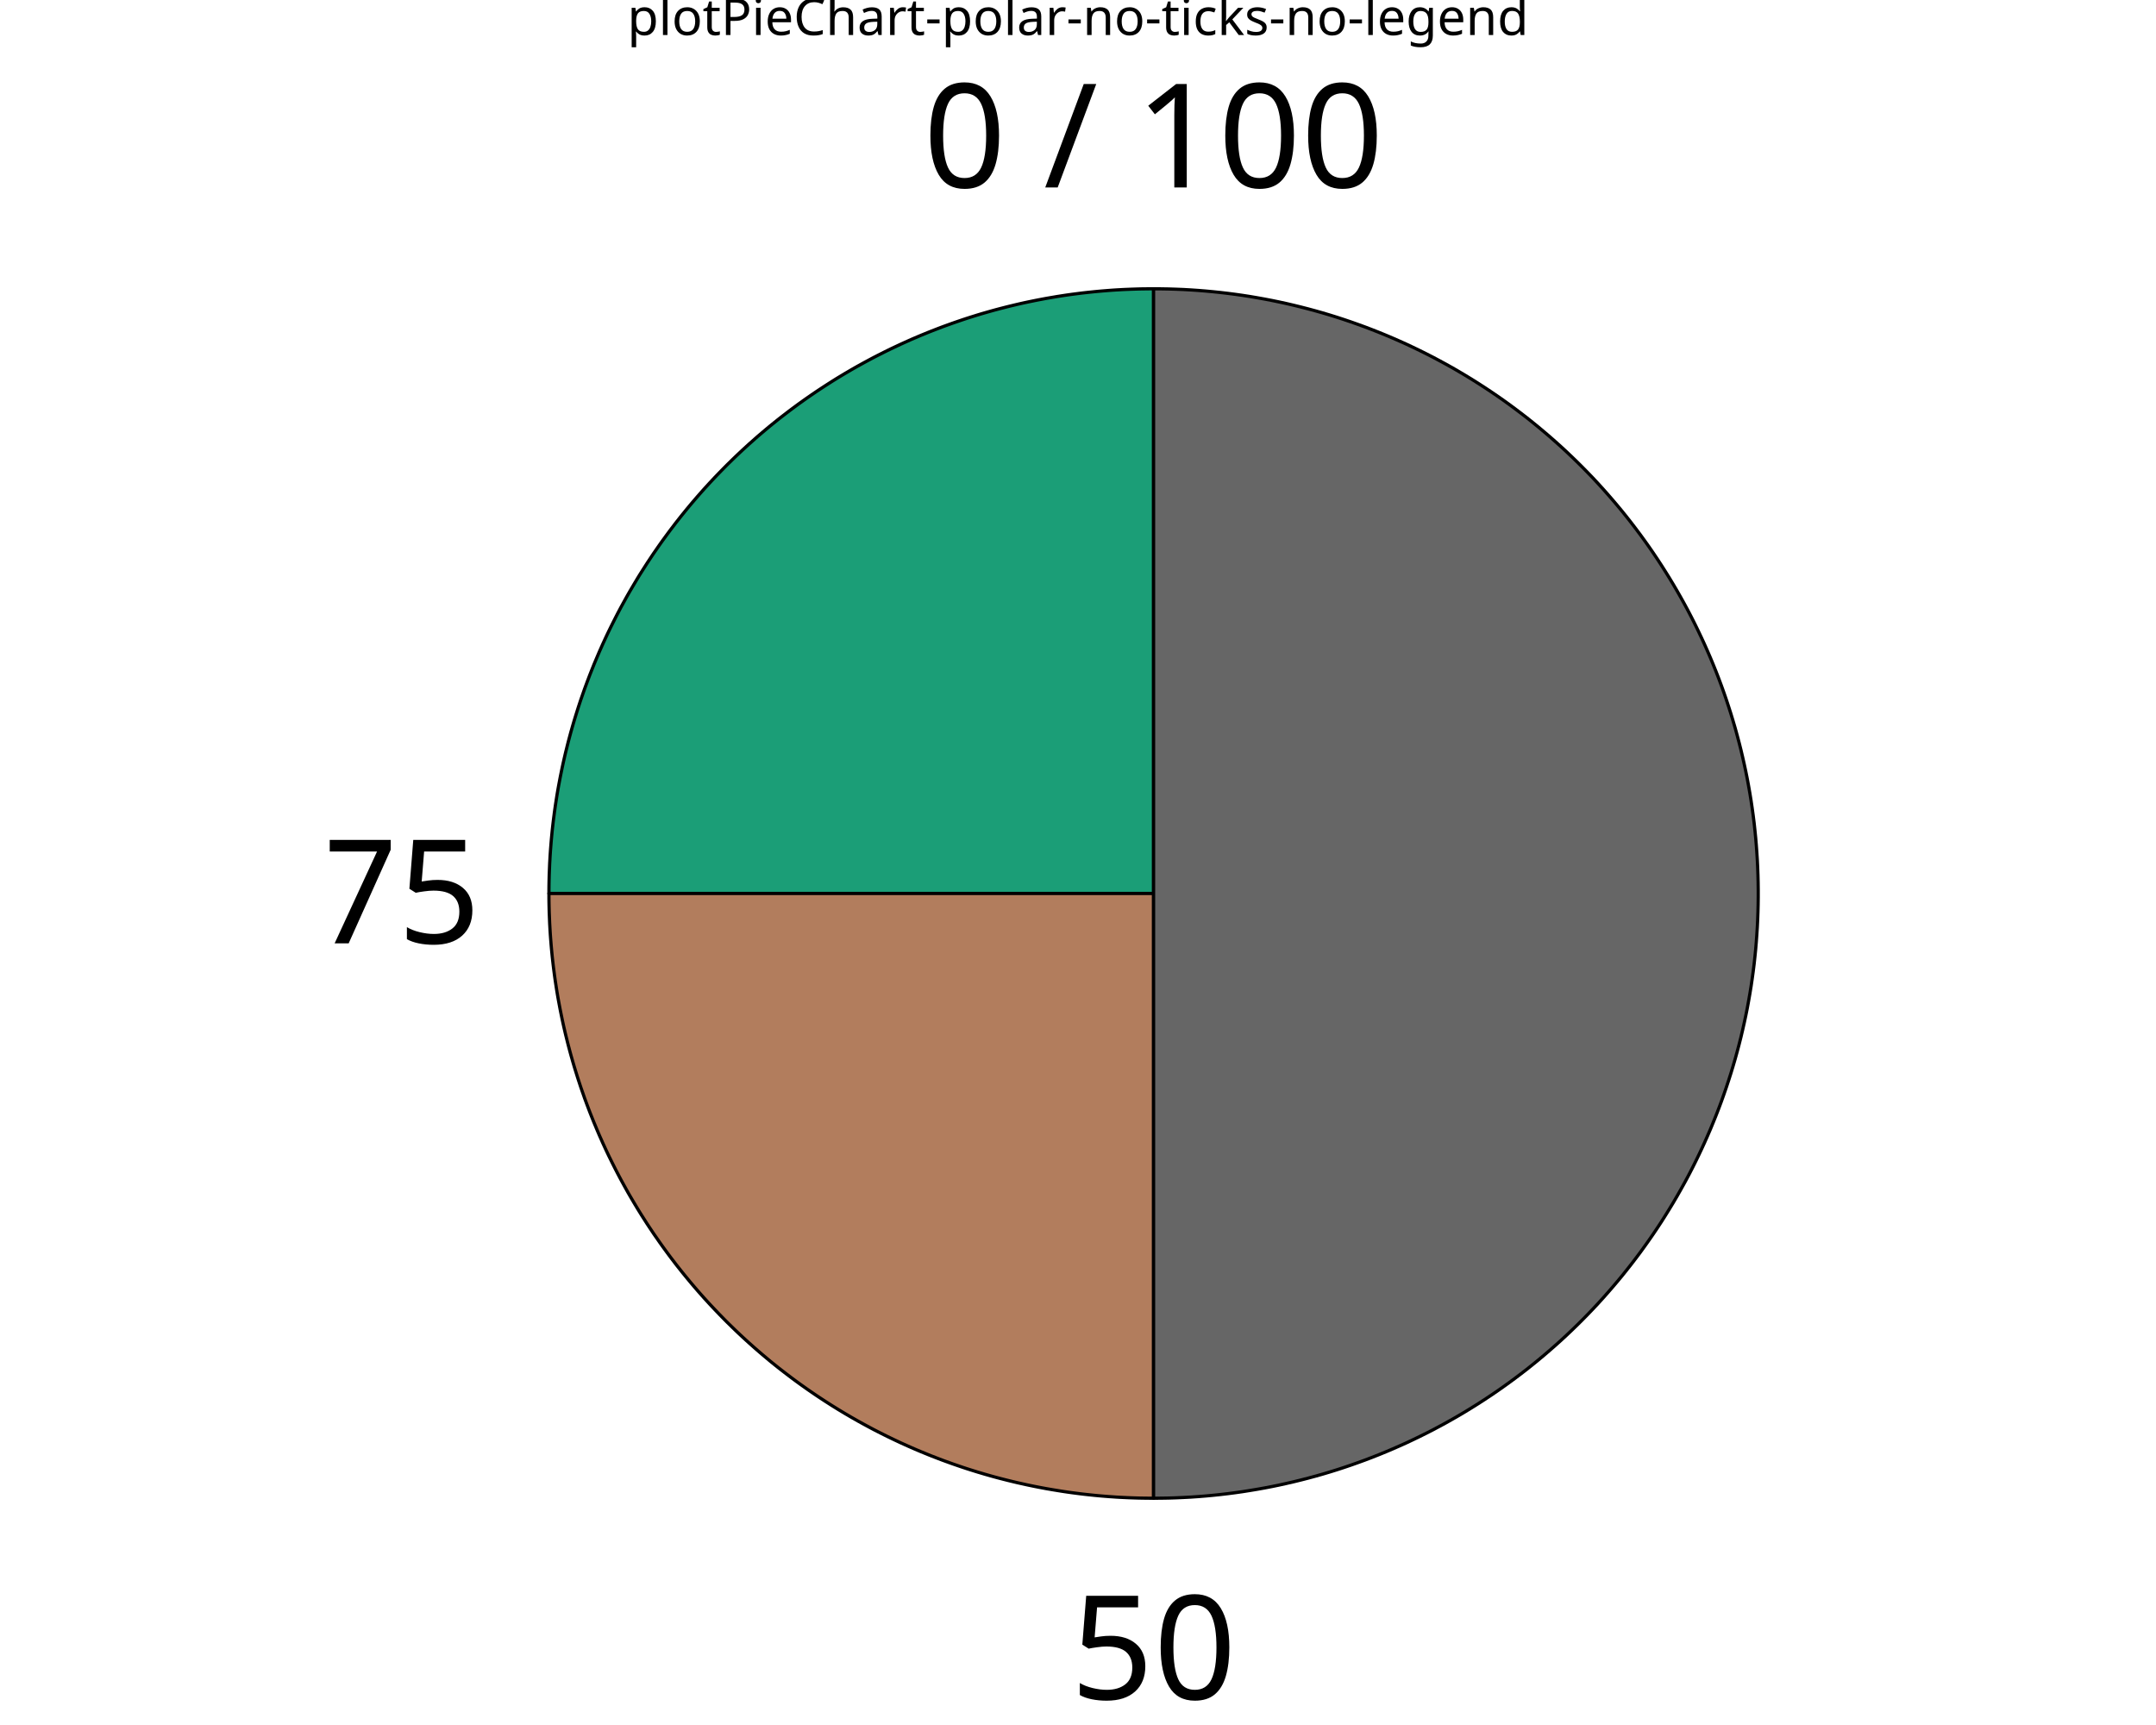
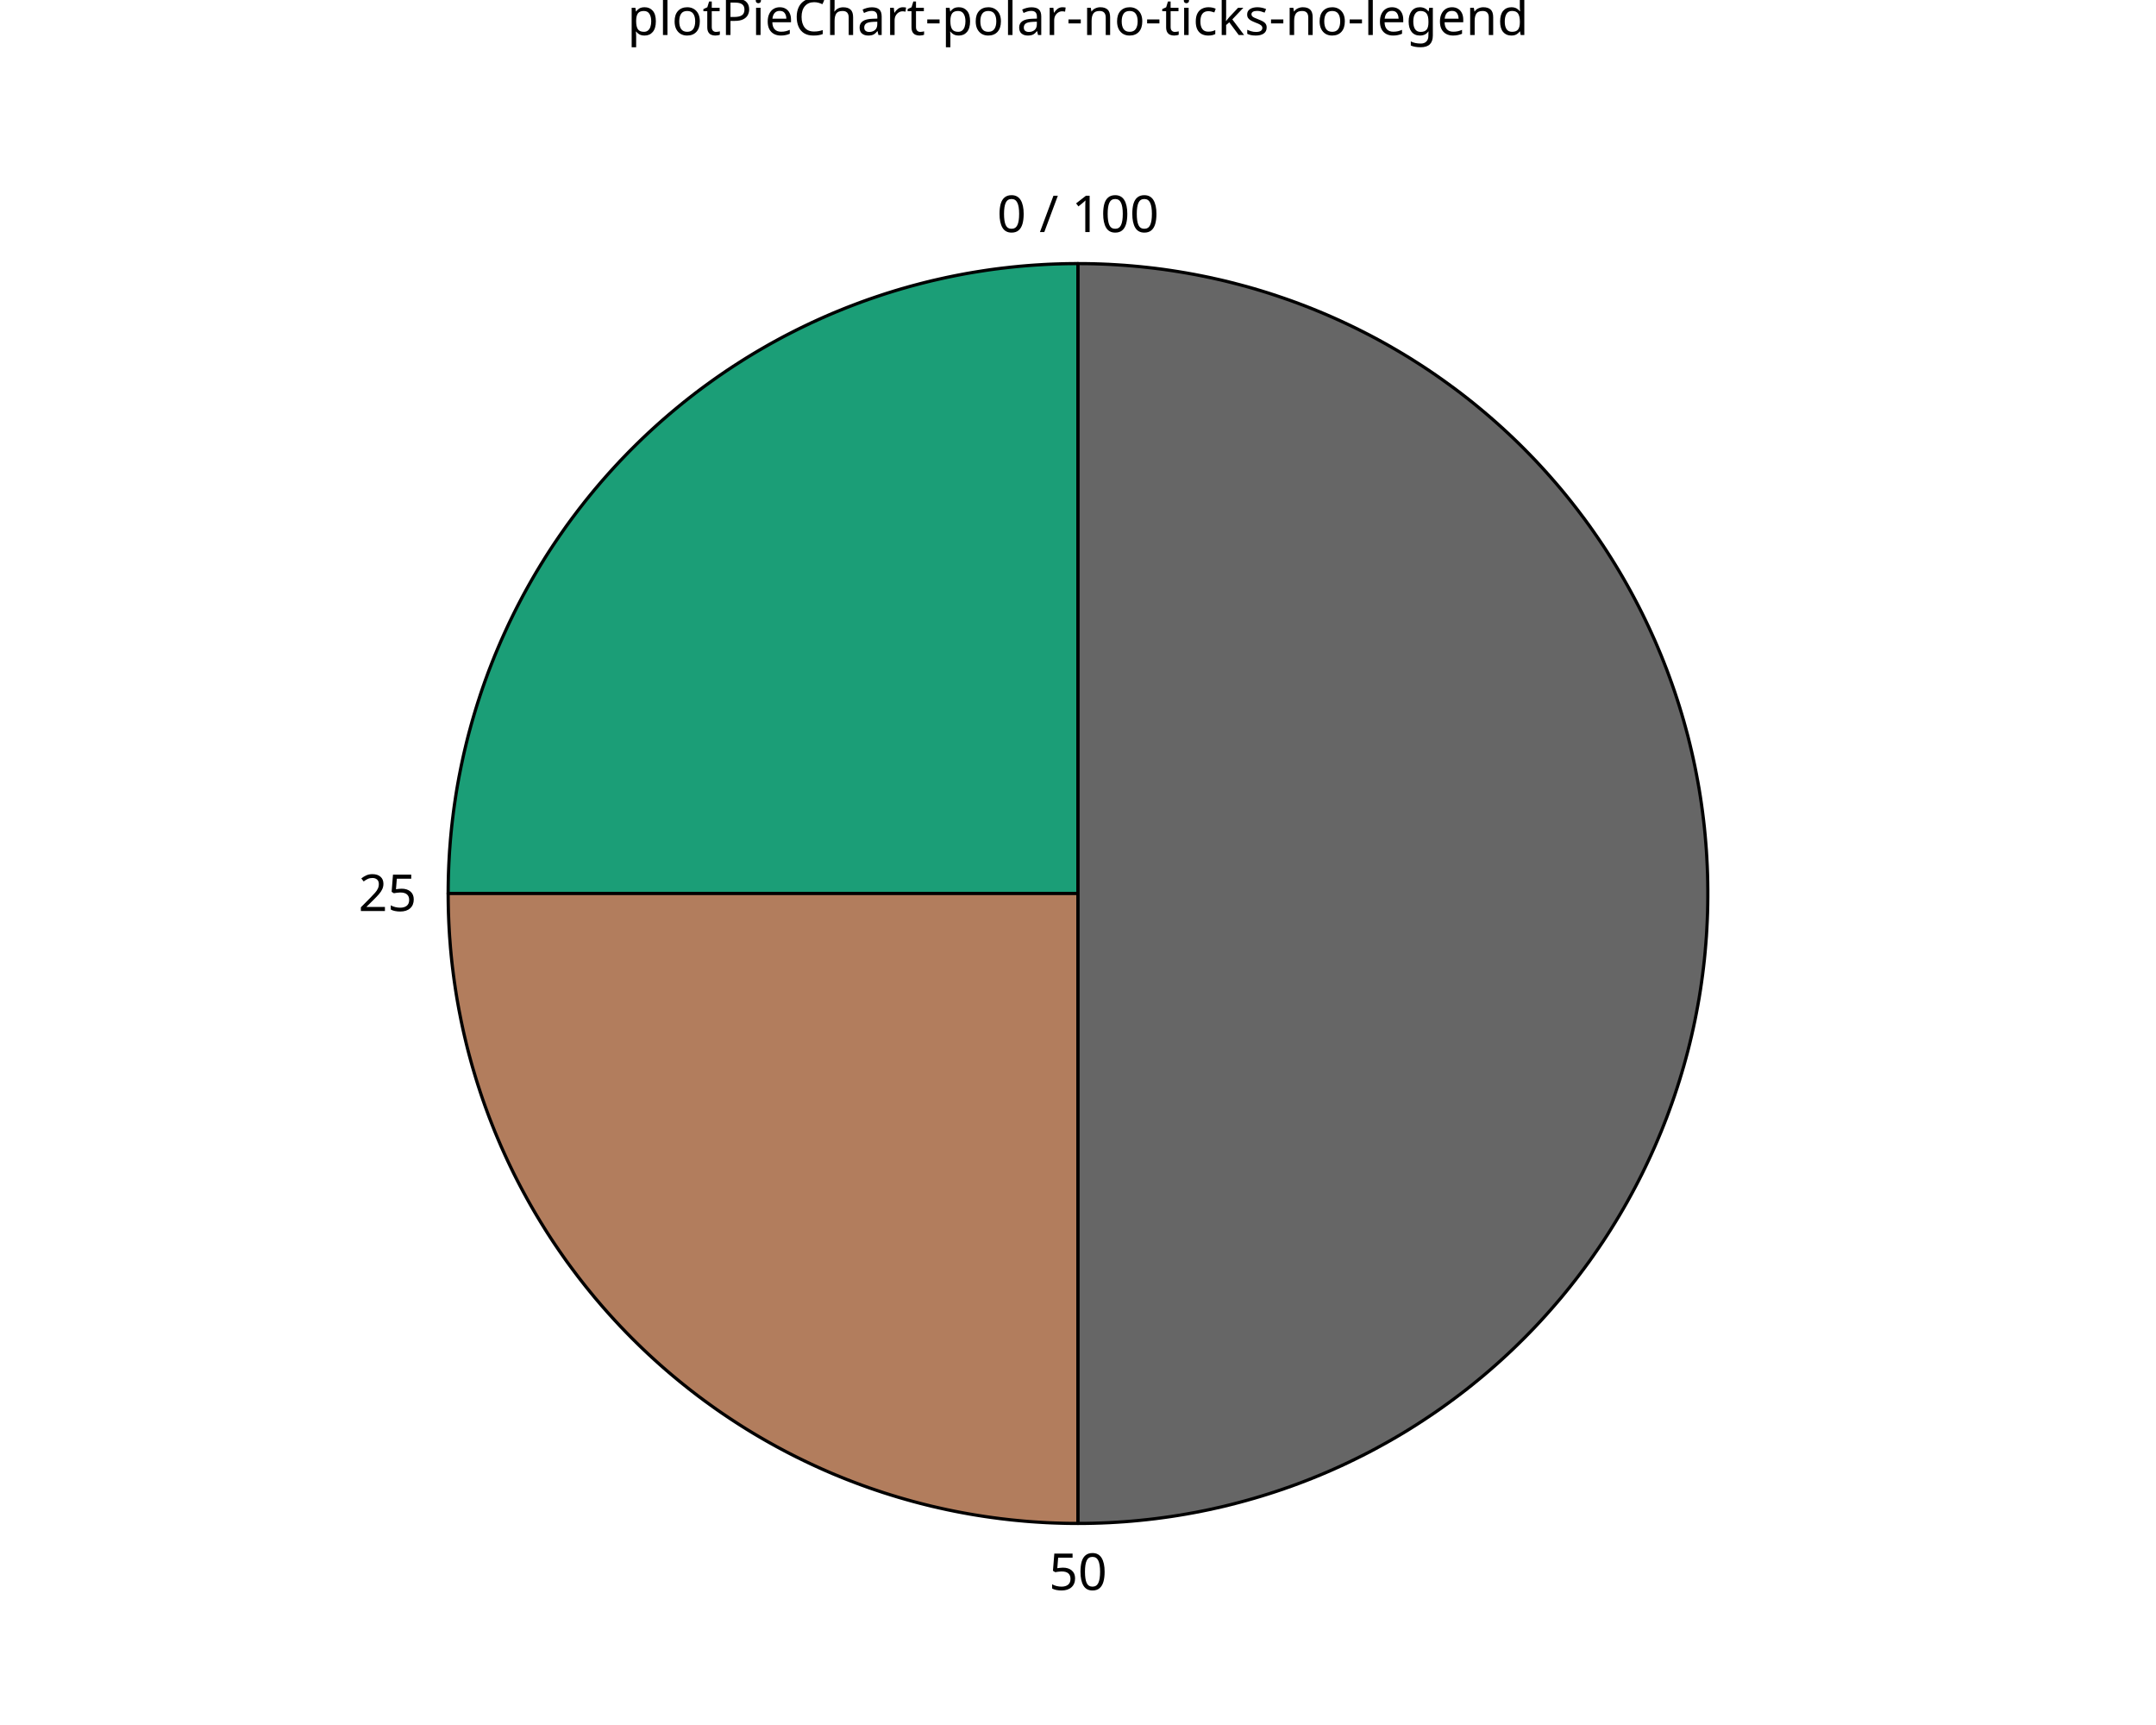
<svg xmlns="http://www.w3.org/2000/svg" class="svglite" data-engine-version="2.0" width="720.00pt" height="576.00pt" viewBox="0 0 720.00 576.00">
  <defs>
    <style type="text/css">
    .svglite line, .svglite polyline, .svglite polygon, .svglite path, .svglite rect, .svglite circle {
      fill: none;
      stroke: #000000;
      stroke-linecap: round;
      stroke-linejoin: round;
      stroke-miterlimit: 10.00;
    }
  </style>
  </defs>
  <rect width="100%" height="100%" style="stroke: none; fill: #FFFFFF;" />
  <defs>
    <clipPath id="cpMC4wMHw3MjAuMDB8MC4wMHw1NzYuMDA=">
      <rect x="0.00" y="0.00" width="720.00" height="576.00" />
    </clipPath>
  </defs>
  <g clip-path="url(#cpMC4wMHw3MjAuMDB8MC4wMHw1NzYuMDA=)">
</g>
  <defs>
-     <clipPath id="cpMTEwLjEyfDYwOS44OHwwLjAwfDU3Ni4wMA==">
-       <rect x="110.12" y="0.00" width="499.76" height="576.00" />
+     <clipPath id="cpNDcuNjV8NjcyLjM1fDAuMDB8NTc2LjAw">
+       <rect x="47.65" y="0.00" width="624.70" height="576.00" />
    </clipPath>
  </defs>
-   <g clip-path="url(#cpMTEwLjEyfDYwOS44OHwwLjAwfDU3Ni4wMA==)">
-     <rect x="110.12" y="0.00" width="499.76" height="576.00" style="stroke-width: 10.67; stroke: none;" />
+   <g clip-path="url(#cpNDcuNjV8NjcyLjM1fDAuMDB8NTc2LjAw)">
+     <rect x="47.65" y="0.00" width="624.70" height="576.00" style="stroke-width: 10.67; stroke: none;" />
  </g>
  <g clip-path="url(#cpMC4wMHw3MjAuMDB8MC4wMHw1NzYuMDA=)">
</g>
  <defs>
-     <clipPath id="cpMTEwLjEyfDYwOS44OHwyMC43MXw1NzYuMDA=">
-       <rect x="110.12" y="20.71" width="499.76" height="555.29" />
+     <clipPath id="cpNDcuNjV8NjcyLjM1fDIwLjcxfDU3Ni4wMA==">
+       <rect x="47.65" y="20.71" width="624.70" height="555.29" />
    </clipPath>
  </defs>
-   <g clip-path="url(#cpMTEwLjEyfDYwOS44OHwyMC43MXw1NzYuMDA=)">
-     <rect x="110.12" y="20.71" width="499.76" height="555.29" style="stroke-width: 10.67; stroke: none;" />
-     <polygon points="385.24,298.35 385.24,96.43 384.00,96.43 382.75,96.45 381.51,96.46 380.27,96.49 379.02,96.53 377.78,96.57 376.54,96.62 375.30,96.67 374.05,96.74 372.81,96.81 371.57,96.89 370.33,96.98 369.09,97.08 367.85,97.18 366.61,97.29 365.37,97.41 364.14,97.54 362.90,97.67 361.66,97.81 360.43,97.96 359.19,98.12 357.96,98.28 356.73,98.45 355.50,98.63 354.27,98.82 353.04,99.01 351.81,99.22 350.59,99.43 349.36,99.64 348.14,99.87 346.92,100.10 345.70,100.34 344.48,100.59 343.26,100.84 342.04,101.10 340.83,101.37 339.62,101.65 338.41,101.94 337.20,102.23 335.99,102.53 334.78,102.84 333.58,103.15 332.38,103.47 331.18,103.80 329.98,104.14 328.79,104.48 327.59,104.83 326.40,105.19 325.22,105.56 324.03,105.93 322.84,106.31 321.66,106.70 320.48,107.10 319.31,107.50 318.13,107.91 316.96,108.33 315.79,108.75 314.62,109.18 313.46,109.62 312.30,110.07 311.14,110.52 309.98,110.98 308.83,111.45 307.68,111.92 306.54,112.40 305.39,112.89 304.25,113.38 303.11,113.89 301.98,114.40 300.85,114.91 299.72,115.44 298.59,115.97 297.47,116.50 296.35,117.05 295.24,117.60 294.13,118.16 293.02,118.72 291.91,119.29 290.81,119.87 289.71,120.46 288.62,121.05 287.53,121.65 286.44,122.25 285.36,122.86 284.28,123.48 283.21,124.11 282.13,124.74 281.07,125.38 280.00,126.02 278.94,126.67 277.89,127.33 276.84,128.00 275.79,128.67 274.75,129.35 273.71,130.03 272.67,130.72 271.64,131.42 270.62,132.12 269.59,132.83 268.58,133.54 267.56,134.27 266.55,134.99 265.55,135.73 264.55,136.47 263.56,137.21 262.57,137.97 261.58,138.73 260.60,139.49 259.62,140.26 258.65,141.04 257.68,141.82 256.72,142.61 255.77,143.40 254.81,144.21 253.87,145.01 252.92,145.82 251.99,146.64 251.06,147.47 250.13,148.29 249.21,149.13 248.29,149.97 247.38,150.82 246.47,151.67 245.57,152.53 244.68,153.39 243.79,154.26 242.90,155.13 242.02,156.01 241.15,156.90 240.28,157.79 239.42,158.68 238.56,159.58 237.71,160.49 236.86,161.40 236.02,162.32 235.18,163.24 234.35,164.17 233.53,165.10 232.71,166.04 231.90,166.98 231.09,167.93 230.29,168.88 229.50,169.83 228.71,170.80 227.93,171.76 227.15,172.73 226.38,173.71 225.61,174.69 224.86,175.68 224.10,176.67 223.36,177.66 222.62,178.66 221.88,179.67 221.15,180.67 220.43,181.69 219.72,182.70 219.01,183.73 218.30,184.75 217.61,185.78 216.92,186.82 216.23,187.86 215.56,188.90 214.89,189.95 214.22,191.00 213.56,192.05 212.91,193.11 212.27,194.18 211.63,195.25 211.00,196.32 210.37,197.39 209.75,198.47 209.14,199.55 208.54,200.64 207.94,201.73 207.34,202.82 206.76,203.92 206.18,205.02 205.61,206.13 205.05,207.24 204.49,208.35 203.94,209.46 203.39,210.58 202.85,211.70 202.32,212.83 201.80,213.96 201.28,215.09 200.78,216.22 200.27,217.36 199.78,218.50 199.29,219.65 198.81,220.79 198.33,221.94 197.87,223.10 197.41,224.25 196.95,225.41 196.51,226.57 196.07,227.74 195.64,228.90 195.21,230.07 194.80,231.24 194.39,232.42 193.98,233.59 193.59,234.77 193.20,235.96 192.82,237.14 192.45,238.33 192.08,239.52 191.72,240.71 191.37,241.90 191.03,243.09 190.69,244.29 190.36,245.49 190.04,246.69 189.72,247.90 189.42,249.10 189.12,250.31 188.82,251.52 188.54,252.73 188.26,253.94 187.99,255.16 187.73,256.37 187.48,257.59 187.23,258.81 186.99,260.03 186.76,261.25 186.53,262.47 186.31,263.70 186.10,264.92 185.90,266.15 185.71,267.38 185.52,268.61 185.34,269.84 185.17,271.07 185.01,272.31 184.85,273.54 184.70,274.77 184.56,276.01 184.42,277.25 184.30,278.48 184.18,279.72 184.07,280.96 183.97,282.20 183.87,283.44 183.78,284.68 183.70,285.92 183.63,287.17 183.56,288.41 183.51,289.65 183.46,290.89 183.41,292.14 183.38,293.38 183.35,294.62 183.33,295.87 183.32,297.11 183.32,298.35 385.24,298.35 " style="stroke-width: 1.07; stroke-linecap: butt; fill: #1B9E77;" />
-     <polygon points="385.24,298.35 183.32,298.35 183.32,299.60 183.33,300.84 183.35,302.09 183.38,303.33 183.41,304.57 183.46,305.82 183.51,307.06 183.56,308.30 183.63,309.54 183.70,310.78 183.78,312.03 183.87,313.27 183.97,314.51 184.07,315.75 184.18,316.99 184.30,318.22 184.42,319.46 184.56,320.70 184.70,321.93 184.85,323.17 185.01,324.40 185.17,325.64 185.34,326.87 185.52,328.10 185.71,329.33 185.90,330.56 186.10,331.78 186.31,333.01 186.53,334.23 186.76,335.46 186.99,336.68 187.23,337.90 187.48,339.12 187.73,340.34 187.99,341.55 188.26,342.77 188.54,343.98 188.82,345.19 189.12,346.40 189.42,347.61 189.72,348.81 190.04,350.01 190.36,351.22 190.69,352.42 191.03,353.61 191.37,354.81 191.72,356.00 192.08,357.19 192.45,358.38 192.82,359.57 193.20,360.75 193.59,361.93 193.98,363.11 194.39,364.29 194.80,365.46 195.21,366.64 195.64,367.81 196.07,368.97 196.51,370.14 196.95,371.30 197.41,372.46 197.87,373.61 198.33,374.76 198.81,375.91 199.29,377.06 199.78,378.21 200.27,379.35 200.78,380.48 201.28,381.62 201.80,382.75 202.32,383.88 202.85,385.00 203.39,386.13 203.94,387.24 204.49,388.36 205.05,389.47 205.61,390.58 206.18,391.68 206.76,392.79 207.34,393.88 207.94,394.98 208.54,396.07 209.14,397.15 209.75,398.24 210.37,399.32 211.00,400.39 211.63,401.46 212.27,402.53 212.91,403.59 213.56,404.65 214.22,405.71 214.89,406.76 215.56,407.81 216.23,408.85 216.92,409.89 217.61,410.92 218.30,411.96 219.01,412.98 219.72,414.00 220.43,415.02 221.15,416.03 221.88,417.04 222.62,418.05 223.36,419.05 224.10,420.04 224.86,421.03 225.61,422.02 226.38,423.00 227.15,423.97 227.93,424.95 228.71,425.91 229.50,426.87 230.29,427.83 231.09,428.78 231.90,429.73 232.71,430.67 233.53,431.61 234.35,432.54 235.18,433.47 236.02,434.39 236.86,435.31 237.71,436.22 238.56,437.12 239.42,438.02 240.28,438.92 241.15,439.81 242.02,440.70 242.90,441.58 243.79,442.45 244.68,443.32 245.57,444.18 246.47,445.04 247.38,445.89 248.29,446.74 249.21,447.58 250.13,448.41 251.06,449.24 251.99,450.07 252.92,450.88 253.87,451.70 254.81,452.50 255.77,453.30 256.72,454.10 257.68,454.89 258.65,455.67 259.62,456.45 260.60,457.22 261.58,457.98 262.57,458.74 263.56,459.49 264.55,460.24 265.55,460.98 266.55,461.71 267.56,462.44 268.58,463.16 269.59,463.88 270.62,464.59 271.64,465.29 272.67,465.99 273.71,466.68 274.75,467.36 275.79,468.04 276.84,468.71 277.89,469.38 278.94,470.03 280.00,470.69 281.07,471.33 282.13,471.97 283.21,472.60 284.28,473.23 285.36,473.84 286.44,474.46 287.53,475.06 288.62,475.66 289.71,476.25 290.81,476.84 291.91,477.42 293.02,477.99 294.13,478.55 295.24,479.11 296.35,479.66 297.47,480.20 298.59,480.74 299.72,481.27 300.85,481.80 301.98,482.31 303.11,482.82 304.25,483.32 305.39,483.82 306.54,484.31 307.68,484.79 308.83,485.26 309.98,485.73 311.14,486.19 312.30,486.64 313.46,487.09 314.62,487.53 315.79,487.96 316.96,488.38 318.13,488.80 319.31,489.21 320.48,489.61 321.66,490.01 322.84,490.40 324.03,490.78 325.22,491.15 326.40,491.52 327.59,491.87 328.79,492.23 329.98,492.57 331.18,492.91 332.38,493.24 333.58,493.56 334.78,493.87 335.99,494.18 337.20,494.48 338.41,494.77 339.62,495.06 340.83,495.33 342.04,495.60 343.26,495.87 344.48,496.12 345.70,496.37 346.92,496.61 348.14,496.84 349.36,497.07 350.59,497.28 351.81,497.49 353.04,497.69 354.27,497.89 355.50,498.08 356.73,498.26 357.96,498.43 359.19,498.59 360.43,498.75 361.66,498.90 362.90,499.04 364.14,499.17 365.37,499.30 366.61,499.42 367.85,499.53 369.09,499.63 370.33,499.73 371.57,499.81 372.81,499.90 374.05,499.97 375.30,500.03 376.54,500.09 377.78,500.14 379.02,500.18 380.27,500.22 381.51,500.24 382.75,500.26 384.00,500.27 385.24,500.28 385.24,298.35 " style="stroke-width: 1.07; stroke-linecap: butt; fill: #B27D5D;" />
-     <polygon points="385.24,298.35 385.24,500.28 387.73,500.26 390.22,500.22 392.70,500.14 395.19,500.03 397.67,499.90 400.16,499.73 402.63,499.53 405.11,499.30 407.59,499.04 410.06,498.75 412.52,498.43 414.99,498.08 417.44,497.69 419.90,497.28 422.35,496.84 424.79,496.37 427.22,495.87 429.65,495.33 432.08,494.77 434.49,494.18 436.90,493.56 439.30,492.91 441.70,492.23 444.08,491.52 446.46,490.78 448.82,490.01 451.18,489.21 453.52,488.38 455.86,487.53 458.19,486.64 460.50,485.73 462.80,484.79 465.09,483.82 467.37,482.82 469.64,481.80 471.89,480.74 474.13,479.66 476.36,478.55 478.57,477.42 480.77,476.25 482.96,475.06 485.13,473.84 487.28,472.60 489.42,471.33 491.54,470.03 493.65,468.71 495.74,467.36 497.81,465.99 499.87,464.59 501.91,463.16 503.93,461.71 505.93,460.24 507.92,458.74 509.89,457.22 511.83,455.67 513.76,454.10 515.67,452.50 517.56,450.88 519.43,449.24 521.28,447.58 523.11,445.89 524.91,444.18 526.70,442.45 528.46,440.70 530.21,438.92 531.93,437.12 533.63,435.31 535.30,433.47 536.95,431.61 538.58,429.73 540.19,427.83 541.78,425.91 543.33,423.97 544.87,422.02 546.38,420.04 547.87,418.05 549.33,416.03 550.77,414.00 552.18,411.96 553.57,409.89 554.93,407.81 556.26,405.71 557.57,403.59 558.86,401.46 560.11,399.32 561.34,397.15 562.55,394.98 563.73,392.79 564.88,390.58 566.00,388.36 567.09,386.13 568.16,383.88 569.20,381.62 570.21,379.35 571.20,377.06 572.15,374.76 573.08,372.46 573.98,370.14 574.85,367.81 575.69,365.46 576.50,363.11 577.28,360.75 578.04,358.38 578.76,356.00 579.46,353.61 580.12,351.22 580.76,348.81 581.37,346.40 581.94,343.98 582.49,341.55 583.01,339.12 583.50,336.68 583.95,334.23 584.38,331.78 584.78,329.33 585.14,326.87 585.48,324.40 585.79,321.93 586.06,319.46 586.31,316.99 586.52,314.51 586.70,312.03 586.86,309.54 586.98,307.06 587.07,304.57 587.13,302.09 587.16,299.60 587.16,297.11 587.13,294.62 587.07,292.14 586.98,289.65 586.86,287.17 586.70,284.68 586.52,282.20 586.31,279.72 586.06,277.25 585.79,274.77 585.48,272.31 585.14,269.84 584.78,267.38 584.38,264.92 583.95,262.47 583.50,260.03 583.01,257.59 582.49,255.16 581.94,252.73 581.37,250.31 580.76,247.90 580.12,245.49 579.46,243.09 578.76,240.71 578.04,238.33 577.28,235.96 576.50,233.59 575.69,231.24 574.85,228.90 573.98,226.57 573.08,224.25 572.15,221.94 571.20,219.65 570.21,217.36 569.20,215.09 568.16,212.83 567.09,210.58 566.00,208.35 564.88,206.13 563.73,203.92 562.55,201.73 561.34,199.55 560.11,197.39 558.86,195.25 557.57,193.11 556.26,191.00 554.93,188.90 553.57,186.82 552.18,184.75 550.77,182.70 549.33,180.67 547.87,178.66 546.38,176.67 544.87,174.69 543.33,172.73 541.78,170.80 540.19,168.88 538.58,166.98 536.95,165.10 535.30,163.24 533.63,161.40 531.93,159.58 530.21,157.79 528.46,156.01 526.70,154.26 524.91,152.53 523.11,150.82 521.28,149.13 519.43,147.47 517.56,145.82 515.67,144.21 513.76,142.61 511.83,141.04 509.89,139.49 507.92,137.97 505.93,136.47 503.93,134.99 501.91,133.54 499.87,132.12 497.81,130.72 495.74,129.35 493.65,128.00 491.54,126.67 489.42,125.38 487.28,124.11 485.13,122.86 482.96,121.65 480.77,120.46 478.57,119.29 476.36,118.16 474.13,117.05 471.89,115.97 469.64,114.91 467.37,113.89 465.09,112.89 462.80,111.92 460.50,110.98 458.19,110.07 455.86,109.18 453.52,108.33 451.18,107.50 448.82,106.70 446.46,105.93 444.08,105.19 441.70,104.48 439.30,103.80 436.90,103.15 434.49,102.53 432.08,101.94 429.65,101.37 427.22,100.84 424.79,100.34 422.35,99.87 419.90,99.43 417.44,99.01 414.99,98.63 412.52,98.28 410.06,97.96 407.59,97.67 405.11,97.41 402.63,97.18 400.16,96.98 397.67,96.81 395.19,96.67 392.70,96.57 390.22,96.49 387.73,96.45 385.24,96.43 385.24,298.35 " style="stroke-width: 1.07; stroke-linecap: butt; fill: #666666;" />
-     <text x="385.24" y="62.59" text-anchor="middle" style="font-size: 48.37px; font-family: sans;" textLength="147.92px" lengthAdjust="spacingAndGlyphs">0 / 100</text>
-     <text x="132.84" y="315.00" text-anchor="middle" style="font-size: 48.37px; font-family: sans;" textLength="53.81px" lengthAdjust="spacingAndGlyphs">75</text>
-     <text x="385.24" y="567.40" text-anchor="middle" style="font-size: 48.37px; font-family: sans;" textLength="53.81px" lengthAdjust="spacingAndGlyphs">50</text>
-     <rect x="110.12" y="20.71" width="499.76" height="555.29" style="stroke-width: 0.00; stroke: none;" />
+   <g clip-path="url(#cpNDcuNjV8NjcyLjM1fDIwLjcxfDU3Ni4wMA==)">
+     <rect x="47.65" y="20.71" width="624.70" height="555.29" style="stroke-width: 10.67; stroke: none;" />
+     <polygon points="360.00,298.35 360.00,88.02 358.70,88.02 357.41,88.03 356.11,88.05 354.82,88.08 353.52,88.12 352.23,88.16 350.93,88.21 349.64,88.27 348.34,88.34 347.05,88.42 345.76,88.50 344.47,88.59 343.17,88.69 341.88,88.80 340.59,88.91 339.30,89.04 338.01,89.17 336.73,89.31 335.44,89.46 334.15,89.61 332.87,89.77 331.58,89.94 330.30,90.12 329.02,90.31 327.74,90.51 326.46,90.71 325.18,90.92 323.90,91.14 322.62,91.36 321.35,91.60 320.08,91.84 318.81,92.09 317.54,92.35 316.27,92.61 315.00,92.89 313.74,93.17 312.47,93.46 311.21,93.75 309.95,94.06 308.70,94.37 307.44,94.69 306.19,95.02 304.94,95.35 303.69,95.69 302.44,96.05 301.19,96.40 299.95,96.77 298.71,97.14 297.47,97.53 296.24,97.91 295.00,98.31 293.77,98.72 292.54,99.13 291.32,99.55 290.09,99.97 288.87,100.41 287.65,100.85 286.44,101.30 285.23,101.76 284.02,102.22 282.81,102.69 281.61,103.17 280.41,103.66 279.21,104.15 278.01,104.65 276.82,105.16 275.63,105.68 274.45,106.20 273.27,106.73 272.09,107.27 270.91,107.81 269.74,108.37 268.57,108.93 267.41,109.49 266.24,110.07 265.09,110.65 263.93,111.24 262.78,111.83 261.63,112.43 260.49,113.04 259.35,113.66 258.22,114.28 257.08,114.91 255.96,115.55 254.83,116.20 253.71,116.85 252.59,117.51 251.48,118.17 250.38,118.84 249.27,119.52 248.17,120.21 247.08,120.90 245.99,121.60 244.90,122.30 243.82,123.02 242.74,123.73 241.67,124.46 240.60,125.19 239.53,125.93 238.47,126.68 237.42,127.43 236.37,128.19 235.32,128.95 234.28,129.72 233.24,130.50 232.21,131.28 231.18,132.08 230.16,132.87 229.15,133.67 228.13,134.48 227.13,135.30 226.13,136.12 225.13,136.95 224.14,137.78 223.15,138.62 222.17,139.47 221.19,140.32 220.22,141.18 219.26,142.04 218.30,142.91 217.34,143.79 216.39,144.67 215.45,145.56 214.51,146.45 213.58,147.35 212.65,148.25 211.73,149.17 210.81,150.08 209.90,151.00 209.00,151.93 208.10,152.86 207.20,153.80 206.32,154.75 205.43,155.70 204.56,156.65 203.69,157.61 202.82,158.58 201.97,159.55 201.11,160.52 200.27,161.50 199.43,162.49 198.59,163.48 197.77,164.48 196.95,165.48 196.13,166.49 195.32,167.50 194.52,168.52 193.72,169.54 192.93,170.57 192.15,171.60 191.37,172.63 190.60,173.67 189.83,174.72 189.07,175.77 188.32,176.83 187.58,177.89 186.84,178.95 186.11,180.02 185.38,181.09 184.66,182.17 183.95,183.25 183.24,184.34 182.54,185.43 181.85,186.53 181.17,187.63 180.49,188.73 179.82,189.84 179.15,190.95 178.49,192.07 177.84,193.19 177.20,194.31 176.56,195.44 175.93,196.57 175.31,197.70 174.69,198.84 174.08,199.99 173.48,201.14 172.88,202.29 172.29,203.44 171.71,204.60 171.14,205.76 170.57,206.93 170.01,208.09 169.46,209.27 168.92,210.44 168.38,211.62 167.85,212.80 167.32,213.99 166.81,215.18 166.30,216.37 165.80,217.56 165.30,218.76 164.82,219.96 164.34,221.16 163.87,222.37 163.40,223.58 162.94,224.79 162.50,226.01 162.05,227.23 161.62,228.45 161.19,229.67 160.77,230.90 160.36,232.13 159.96,233.36 159.56,234.59 159.17,235.83 158.79,237.06 158.42,238.30 158.05,239.55 157.69,240.79 157.34,242.04 157.00,243.29 156.66,244.54 156.33,245.79 156.01,247.05 155.70,248.31 155.40,249.57 155.10,250.83 154.81,252.09 154.53,253.36 154.26,254.62 153.99,255.89 153.74,257.16 153.49,258.43 153.24,259.70 153.01,260.98 152.78,262.25 152.56,263.53 152.35,264.81 152.15,266.09 151.96,267.37 151.77,268.65 151.59,269.94 151.42,271.22 151.26,272.51 151.10,273.79 150.95,275.08 150.81,276.37 150.68,277.66 150.56,278.95 150.44,280.24 150.34,281.53 150.24,282.82 150.14,284.11 150.06,285.41 149.99,286.70 149.92,287.99 149.86,289.29 149.81,290.58 149.76,291.88 149.73,293.17 149.70,294.47 149.68,295.76 149.67,297.06 149.66,298.35 360.00,298.35 " style="stroke-width: 1.07; stroke-linecap: butt; fill: #1B9E77;" />
+     <polygon points="360.00,298.35 149.66,298.35 149.67,299.65 149.68,300.95 149.70,302.24 149.73,303.54 149.76,304.83 149.81,306.13 149.86,307.42 149.92,308.72 149.99,310.01 150.06,311.30 150.14,312.60 150.24,313.89 150.34,315.18 150.44,316.47 150.56,317.76 150.68,319.05 150.81,320.34 150.95,321.63 151.10,322.92 151.26,324.20 151.42,325.49 151.59,326.77 151.77,328.06 151.96,329.34 152.15,330.62 152.35,331.90 152.56,333.18 152.78,334.45 153.01,335.73 153.24,337.00 153.49,338.28 153.74,339.55 153.99,340.82 154.26,342.09 154.53,343.35 154.81,344.62 155.10,345.88 155.40,347.14 155.70,348.40 156.01,349.66 156.33,350.91 156.66,352.17 157.00,353.42 157.34,354.67 157.69,355.92 158.05,357.16 158.42,358.40 158.79,359.64 159.17,360.88 159.56,362.12 159.96,363.35 160.36,364.58 160.77,365.81 161.19,367.04 161.62,368.26 162.05,369.48 162.50,370.70 162.94,371.91 163.40,373.13 163.87,374.34 164.34,375.54 164.82,376.75 165.30,377.95 165.80,379.15 166.30,380.34 166.81,381.53 167.32,382.72 167.85,383.91 168.38,385.09 168.92,386.27 169.46,387.44 170.01,388.61 170.57,389.78 171.14,390.95 171.71,392.11 172.29,393.27 172.88,394.42 173.48,395.57 174.08,396.72 174.69,397.86 175.31,399.00 175.93,400.14 176.56,401.27 177.20,402.40 177.84,403.52 178.49,404.64 179.15,405.76 179.82,406.87 180.49,407.98 181.17,409.08 181.85,410.18 182.54,411.28 183.24,412.37 183.95,413.46 184.66,414.54 185.38,415.62 186.11,416.69 186.84,417.76 187.58,418.82 188.32,419.88 189.07,420.94 189.83,421.99 190.60,423.03 191.37,424.07 192.15,425.11 192.93,426.14 193.72,427.17 194.52,428.19 195.32,429.21 196.13,430.22 196.95,431.23 197.77,432.23 198.59,433.23 199.43,434.22 200.27,435.20 201.11,436.19 201.97,437.16 202.82,438.13 203.69,439.10 204.56,440.06 205.43,441.01 206.32,441.96 207.20,442.91 208.10,443.84 209.00,444.78 209.90,445.70 210.81,446.63 211.73,447.54 212.65,448.45 213.58,449.36 214.51,450.26 215.45,451.15 216.39,452.04 217.34,452.92 218.30,453.80 219.26,454.67 220.22,455.53 221.19,456.39 222.17,457.24 223.15,458.09 224.14,458.93 225.13,459.76 226.13,460.59 227.13,461.41 228.13,462.22 229.15,463.03 230.16,463.84 231.18,464.63 232.21,465.42 233.24,466.21 234.28,466.98 235.32,467.76 236.37,468.52 237.42,469.28 238.47,470.03 239.53,470.78 240.60,471.52 241.67,472.25 242.74,472.97 243.82,473.69 244.90,474.40 245.99,475.11 247.08,475.81 248.17,476.50 249.27,477.19 250.38,477.87 251.48,478.54 252.59,479.20 253.71,479.86 254.83,480.51 255.96,481.16 257.08,481.79 258.22,482.42 259.35,483.05 260.49,483.66 261.63,484.27 262.78,484.88 263.93,485.47 265.09,486.06 266.24,486.64 267.41,487.21 268.57,487.78 269.74,488.34 270.91,488.89 272.09,489.44 273.27,489.98 274.45,490.51 275.63,491.03 276.82,491.55 278.01,492.06 279.21,492.56 280.41,493.05 281.61,493.54 282.81,494.02 284.02,494.49 285.23,494.95 286.44,495.41 287.65,495.86 288.87,496.30 290.09,496.74 291.32,497.16 292.54,497.58 293.77,497.99 295.00,498.40 296.24,498.79 297.47,499.18 298.71,499.56 299.95,499.94 301.19,500.30 302.44,500.66 303.69,501.01 304.94,501.36 306.19,501.69 307.44,502.02 308.70,502.34 309.95,502.65 311.21,502.96 312.47,503.25 313.74,503.54 315.00,503.82 316.27,504.10 317.54,504.36 318.81,504.62 320.08,504.87 321.35,505.11 322.62,505.34 323.90,505.57 325.18,505.79 326.46,506.00 327.74,506.20 329.02,506.40 330.30,506.58 331.58,506.76 332.87,506.93 334.15,507.10 335.44,507.25 336.73,507.40 338.01,507.54 339.30,507.67 340.59,507.79 341.88,507.91 343.17,508.02 344.47,508.12 345.76,508.21 347.05,508.29 348.34,508.37 349.64,508.44 350.93,508.50 352.23,508.55 353.52,508.59 354.82,508.63 356.11,508.66 357.41,508.68 358.70,508.69 360.00,508.69 360.00,298.35 " style="stroke-width: 1.07; stroke-linecap: butt; fill: #B27D5D;" />
+     <polygon points="360.00,298.35 360.00,508.69 362.59,508.68 365.18,508.63 367.77,508.55 370.36,508.44 372.95,508.29 375.53,508.12 378.12,507.91 380.70,507.67 383.27,507.40 385.85,507.10 388.42,506.76 390.98,506.40 393.54,506.00 396.10,505.57 398.65,505.11 401.19,504.62 403.73,504.10 406.26,503.54 408.79,502.96 411.30,502.34 413.81,501.69 416.31,501.01 418.81,500.30 421.29,499.56 423.76,498.79 426.23,497.99 428.68,497.16 431.13,496.30 433.56,495.41 435.98,494.49 438.39,493.54 440.79,492.56 443.18,491.55 445.55,490.51 447.91,489.44 450.26,488.34 452.59,487.21 454.91,486.06 457.22,484.88 459.51,483.66 461.78,482.42 464.04,481.16 466.29,479.86 468.52,478.54 470.73,477.19 472.92,475.81 475.10,474.40 477.26,472.97 479.40,471.52 481.53,470.03 483.63,468.52 485.72,466.98 487.79,465.42 489.84,463.84 491.87,462.22 493.87,460.59 495.86,458.93 497.83,457.24 499.78,455.53 501.70,453.80 503.61,452.04 505.49,450.26 507.35,448.45 509.19,446.63 511.00,444.78 512.80,442.91 514.57,441.01 516.31,439.10 518.03,437.16 519.73,435.20 521.41,433.23 523.05,431.23 524.68,429.21 526.28,427.17 527.85,425.11 529.40,423.03 530.93,420.94 532.42,418.82 533.89,416.69 535.34,414.54 536.76,412.37 538.15,410.18 539.51,407.98 540.85,405.76 542.16,403.52 543.44,401.27 544.69,399.00 545.92,396.72 547.12,394.42 548.29,392.11 549.43,389.78 550.54,387.44 551.62,385.09 552.68,382.72 553.70,380.34 554.70,377.95 555.66,375.54 556.60,373.13 557.50,370.70 558.38,368.26 559.23,365.81 560.04,363.35 560.83,360.88 561.58,358.40 562.31,355.92 563.00,353.42 563.67,350.91 564.30,348.40 564.90,345.88 565.47,343.35 566.01,340.82 566.51,338.28 566.99,335.73 567.44,333.18 567.85,330.62 568.23,328.06 568.58,325.49 568.90,322.92 569.19,320.34 569.44,317.76 569.66,315.18 569.86,312.60 570.01,310.01 570.14,307.42 570.24,304.83 570.30,302.24 570.33,299.65 570.33,297.06 570.30,294.47 570.24,291.88 570.14,289.29 570.01,286.70 569.86,284.11 569.66,281.53 569.44,278.95 569.19,276.37 568.90,273.79 568.58,271.22 568.23,268.65 567.85,266.09 567.44,263.53 566.99,260.98 566.51,258.43 566.01,255.89 565.47,253.36 564.90,250.83 564.30,248.31 563.67,245.79 563.00,243.29 562.31,240.79 561.58,238.30 560.83,235.83 560.04,233.36 559.23,230.90 558.38,228.45 557.50,226.01 556.60,223.58 555.66,221.16 554.70,218.76 553.70,216.37 552.68,213.99 551.62,211.62 550.54,209.27 549.43,206.93 548.29,204.60 547.12,202.29 545.92,199.99 544.69,197.70 543.44,195.44 542.16,193.19 540.85,190.95 539.51,188.73 538.15,186.53 536.76,184.34 535.34,182.17 533.89,180.02 532.42,177.89 530.93,175.77 529.40,173.67 527.85,171.60 526.28,169.54 524.68,167.50 523.05,165.48 521.41,163.48 519.73,161.50 518.03,159.55 516.31,157.61 514.57,155.70 512.80,153.80 511.00,151.93 509.19,150.08 507.35,148.25 505.49,146.45 503.61,144.67 501.70,142.91 499.78,141.18 497.83,139.47 495.86,137.78 493.87,136.12 491.87,134.48 489.84,132.87 487.79,131.28 485.72,129.72 483.63,128.19 481.53,126.68 479.40,125.19 477.26,123.73 475.10,122.30 472.92,120.90 470.73,119.52 468.52,118.17 466.29,116.85 464.04,115.55 461.78,114.28 459.51,113.04 457.22,111.83 454.91,110.65 452.59,109.49 450.26,108.37 447.91,107.27 445.55,106.20 443.18,105.16 440.79,104.15 438.39,103.17 435.98,102.22 433.56,101.30 431.13,100.41 428.68,99.55 426.23,98.72 423.76,97.91 421.29,97.14 418.81,96.40 416.31,95.69 413.81,95.02 411.30,94.37 408.79,93.75 406.26,93.17 403.73,92.61 401.19,92.09 398.65,91.60 396.10,91.14 393.54,90.71 390.98,90.31 388.42,89.94 385.85,89.61 383.27,89.31 380.70,89.04 378.12,88.80 375.53,88.59 372.95,88.42 370.36,88.27 367.77,88.16 365.18,88.08 362.59,88.03 360.00,88.02 360.00,298.35 " style="stroke-width: 1.07; stroke-linecap: butt; fill: #666666;" />
+     <text x="360.00" y="77.50" text-anchor="middle" style="font-size: 17.00px; font-family: sans;" textLength="51.99px" lengthAdjust="spacingAndGlyphs">0 / 100</text>
+     <text x="139.15" y="304.20" text-anchor="end" style="font-size: 17.00px; font-family: sans;" textLength="18.91px" lengthAdjust="spacingAndGlyphs">25</text>
+     <text x="360.00" y="530.91" text-anchor="middle" style="font-size: 17.00px; font-family: sans;" textLength="18.91px" lengthAdjust="spacingAndGlyphs">50</text>
+     <rect x="47.65" y="20.71" width="624.70" height="555.29" style="stroke-width: 0.00; stroke: none;" />
  </g>
  <g clip-path="url(#cpMC4wMHw3MjAuMDB8MC4wMHw1NzYuMDA=)">
-     <polyline points="110.12,576.00 110.12,20.71 " style="stroke-width: 0.00; stroke: none; stroke-linecap: butt;" />
-     <polyline points="110.12,576.00 609.88,576.00 " style="stroke-width: 0.00; stroke: none; stroke-linecap: butt;" />
+     <polyline points="47.65,576.00 47.65,20.71 " style="stroke-width: 0.00; stroke: none; stroke-linecap: butt;" />
+     <polyline points="47.65,576.00 672.35,576.00 " style="stroke-width: 0.00; stroke: none; stroke-linecap: butt;" />
    <text x="360.00" y="11.70" text-anchor="middle" style="font-size: 17.00px; font-family: sans;" textLength="282.55px" lengthAdjust="spacingAndGlyphs">plotPieChart-polar-no-ticks-no-legend</text>
  </g>
</svg>
